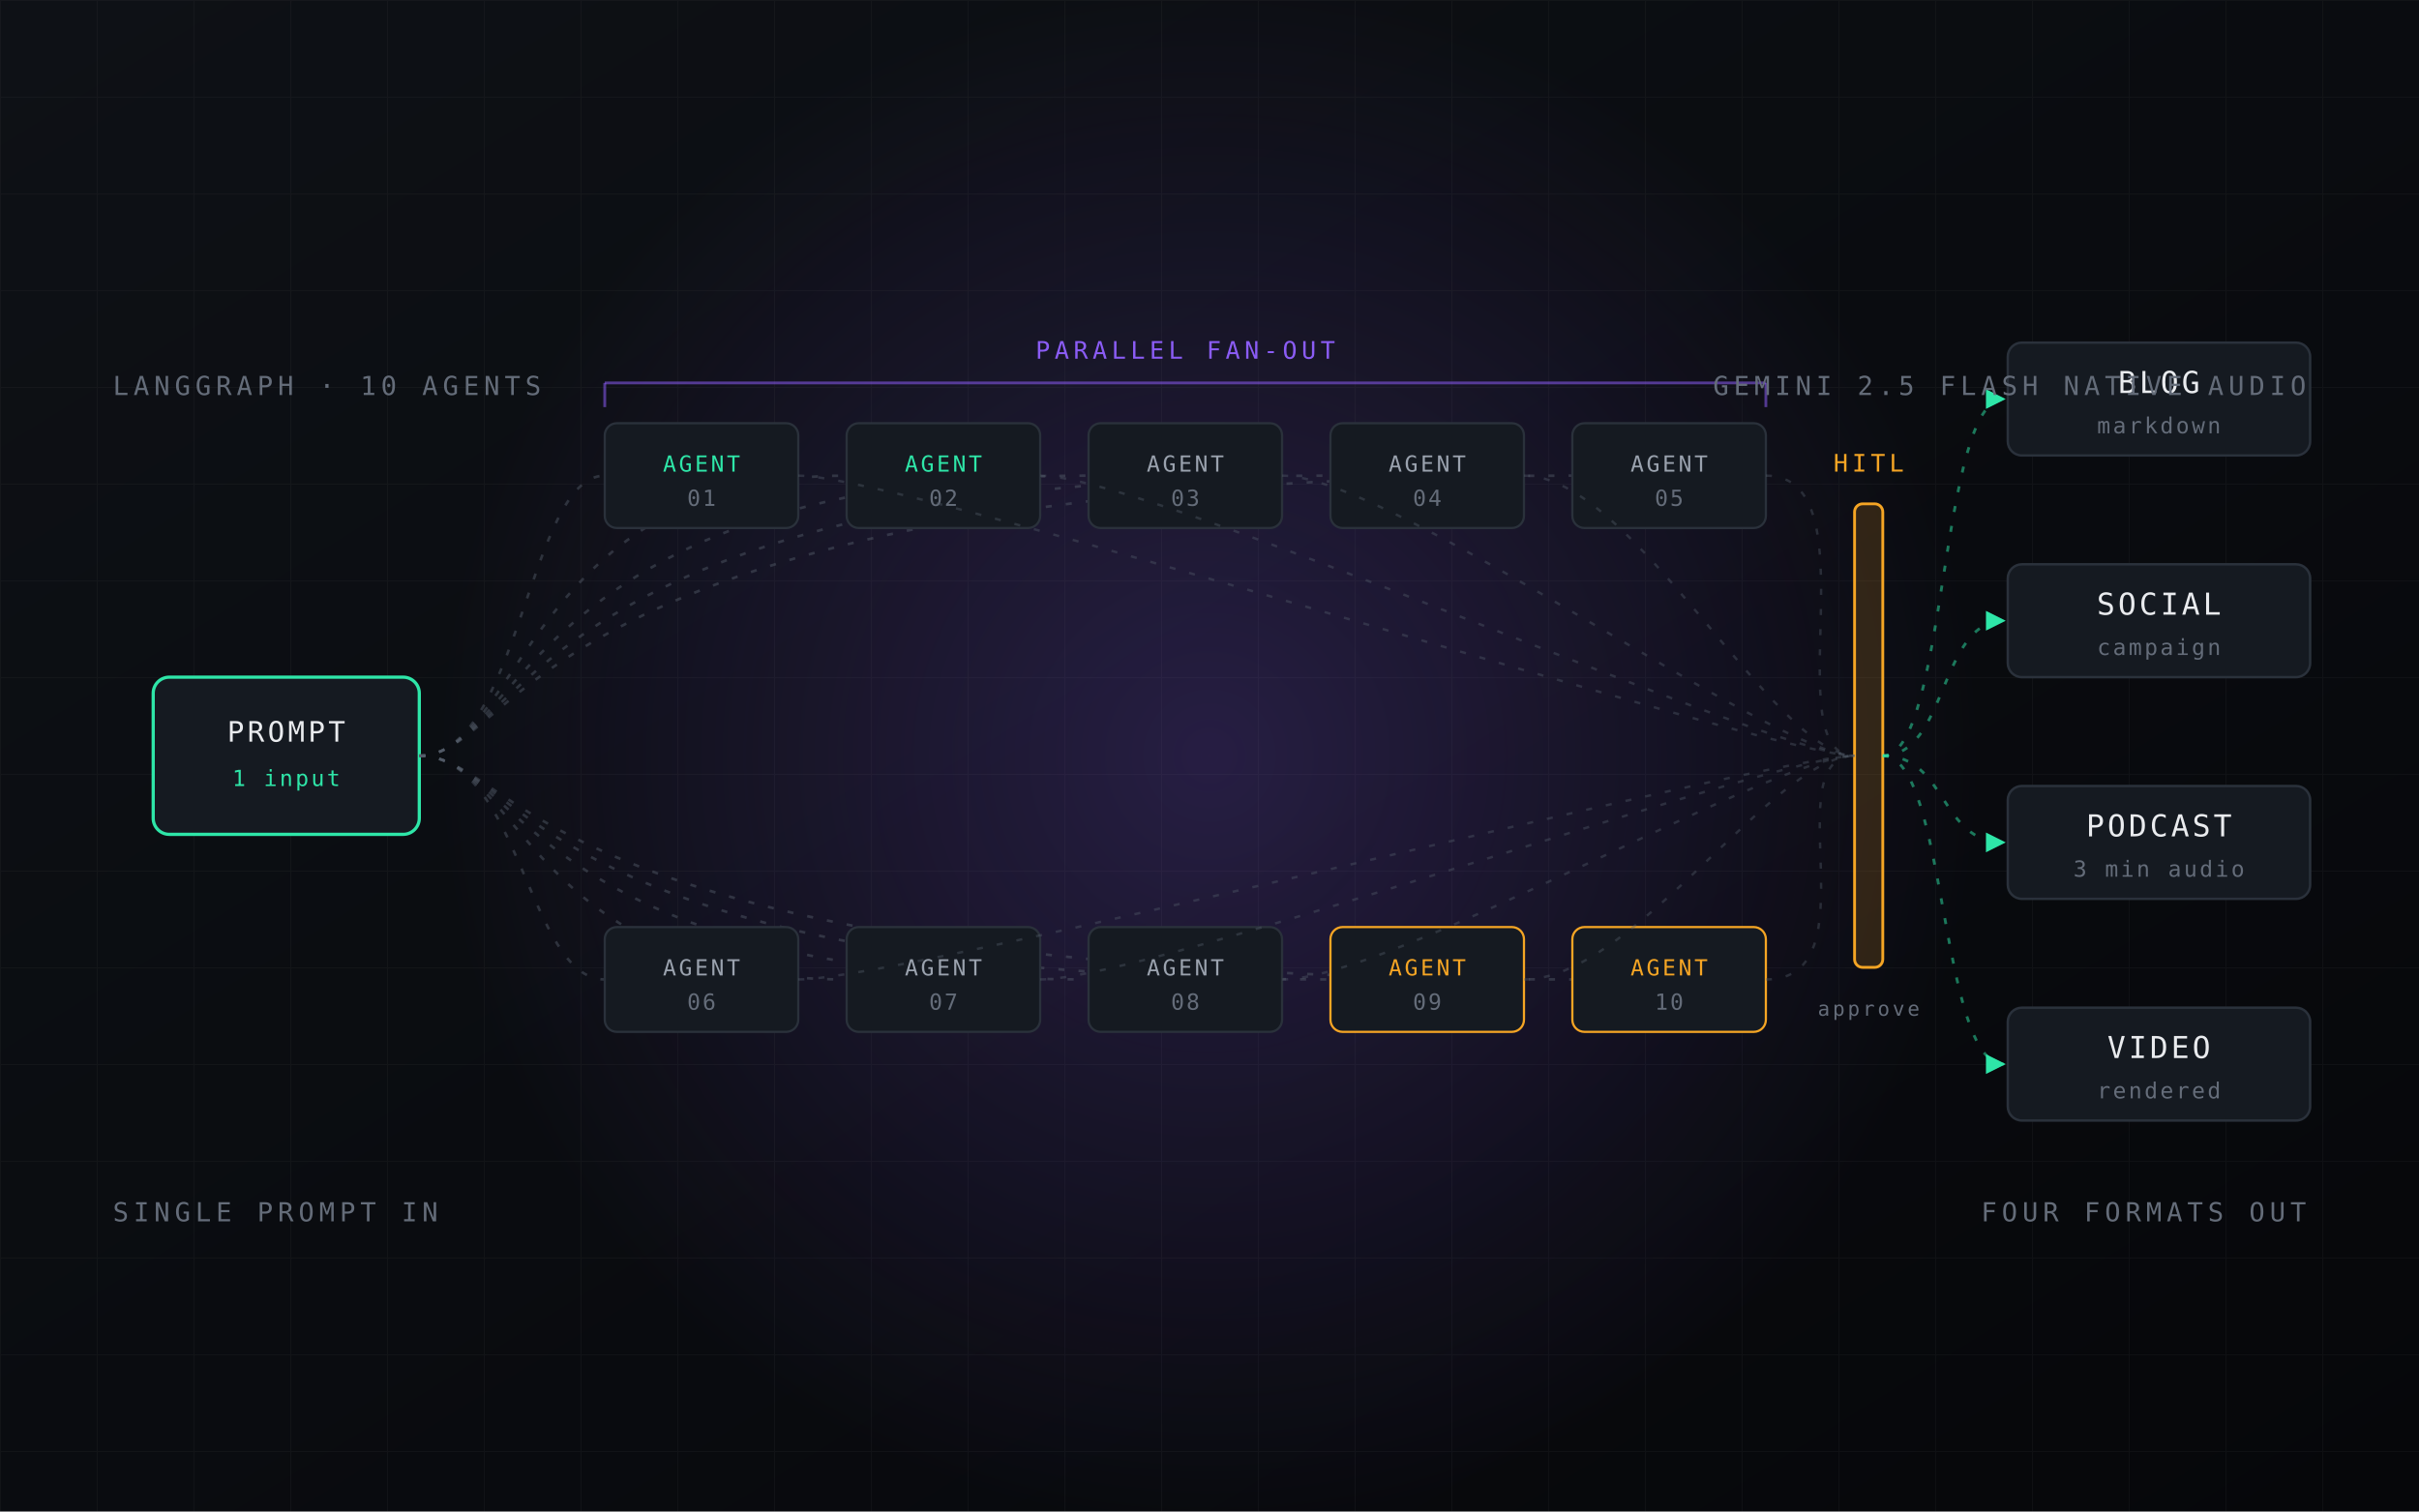
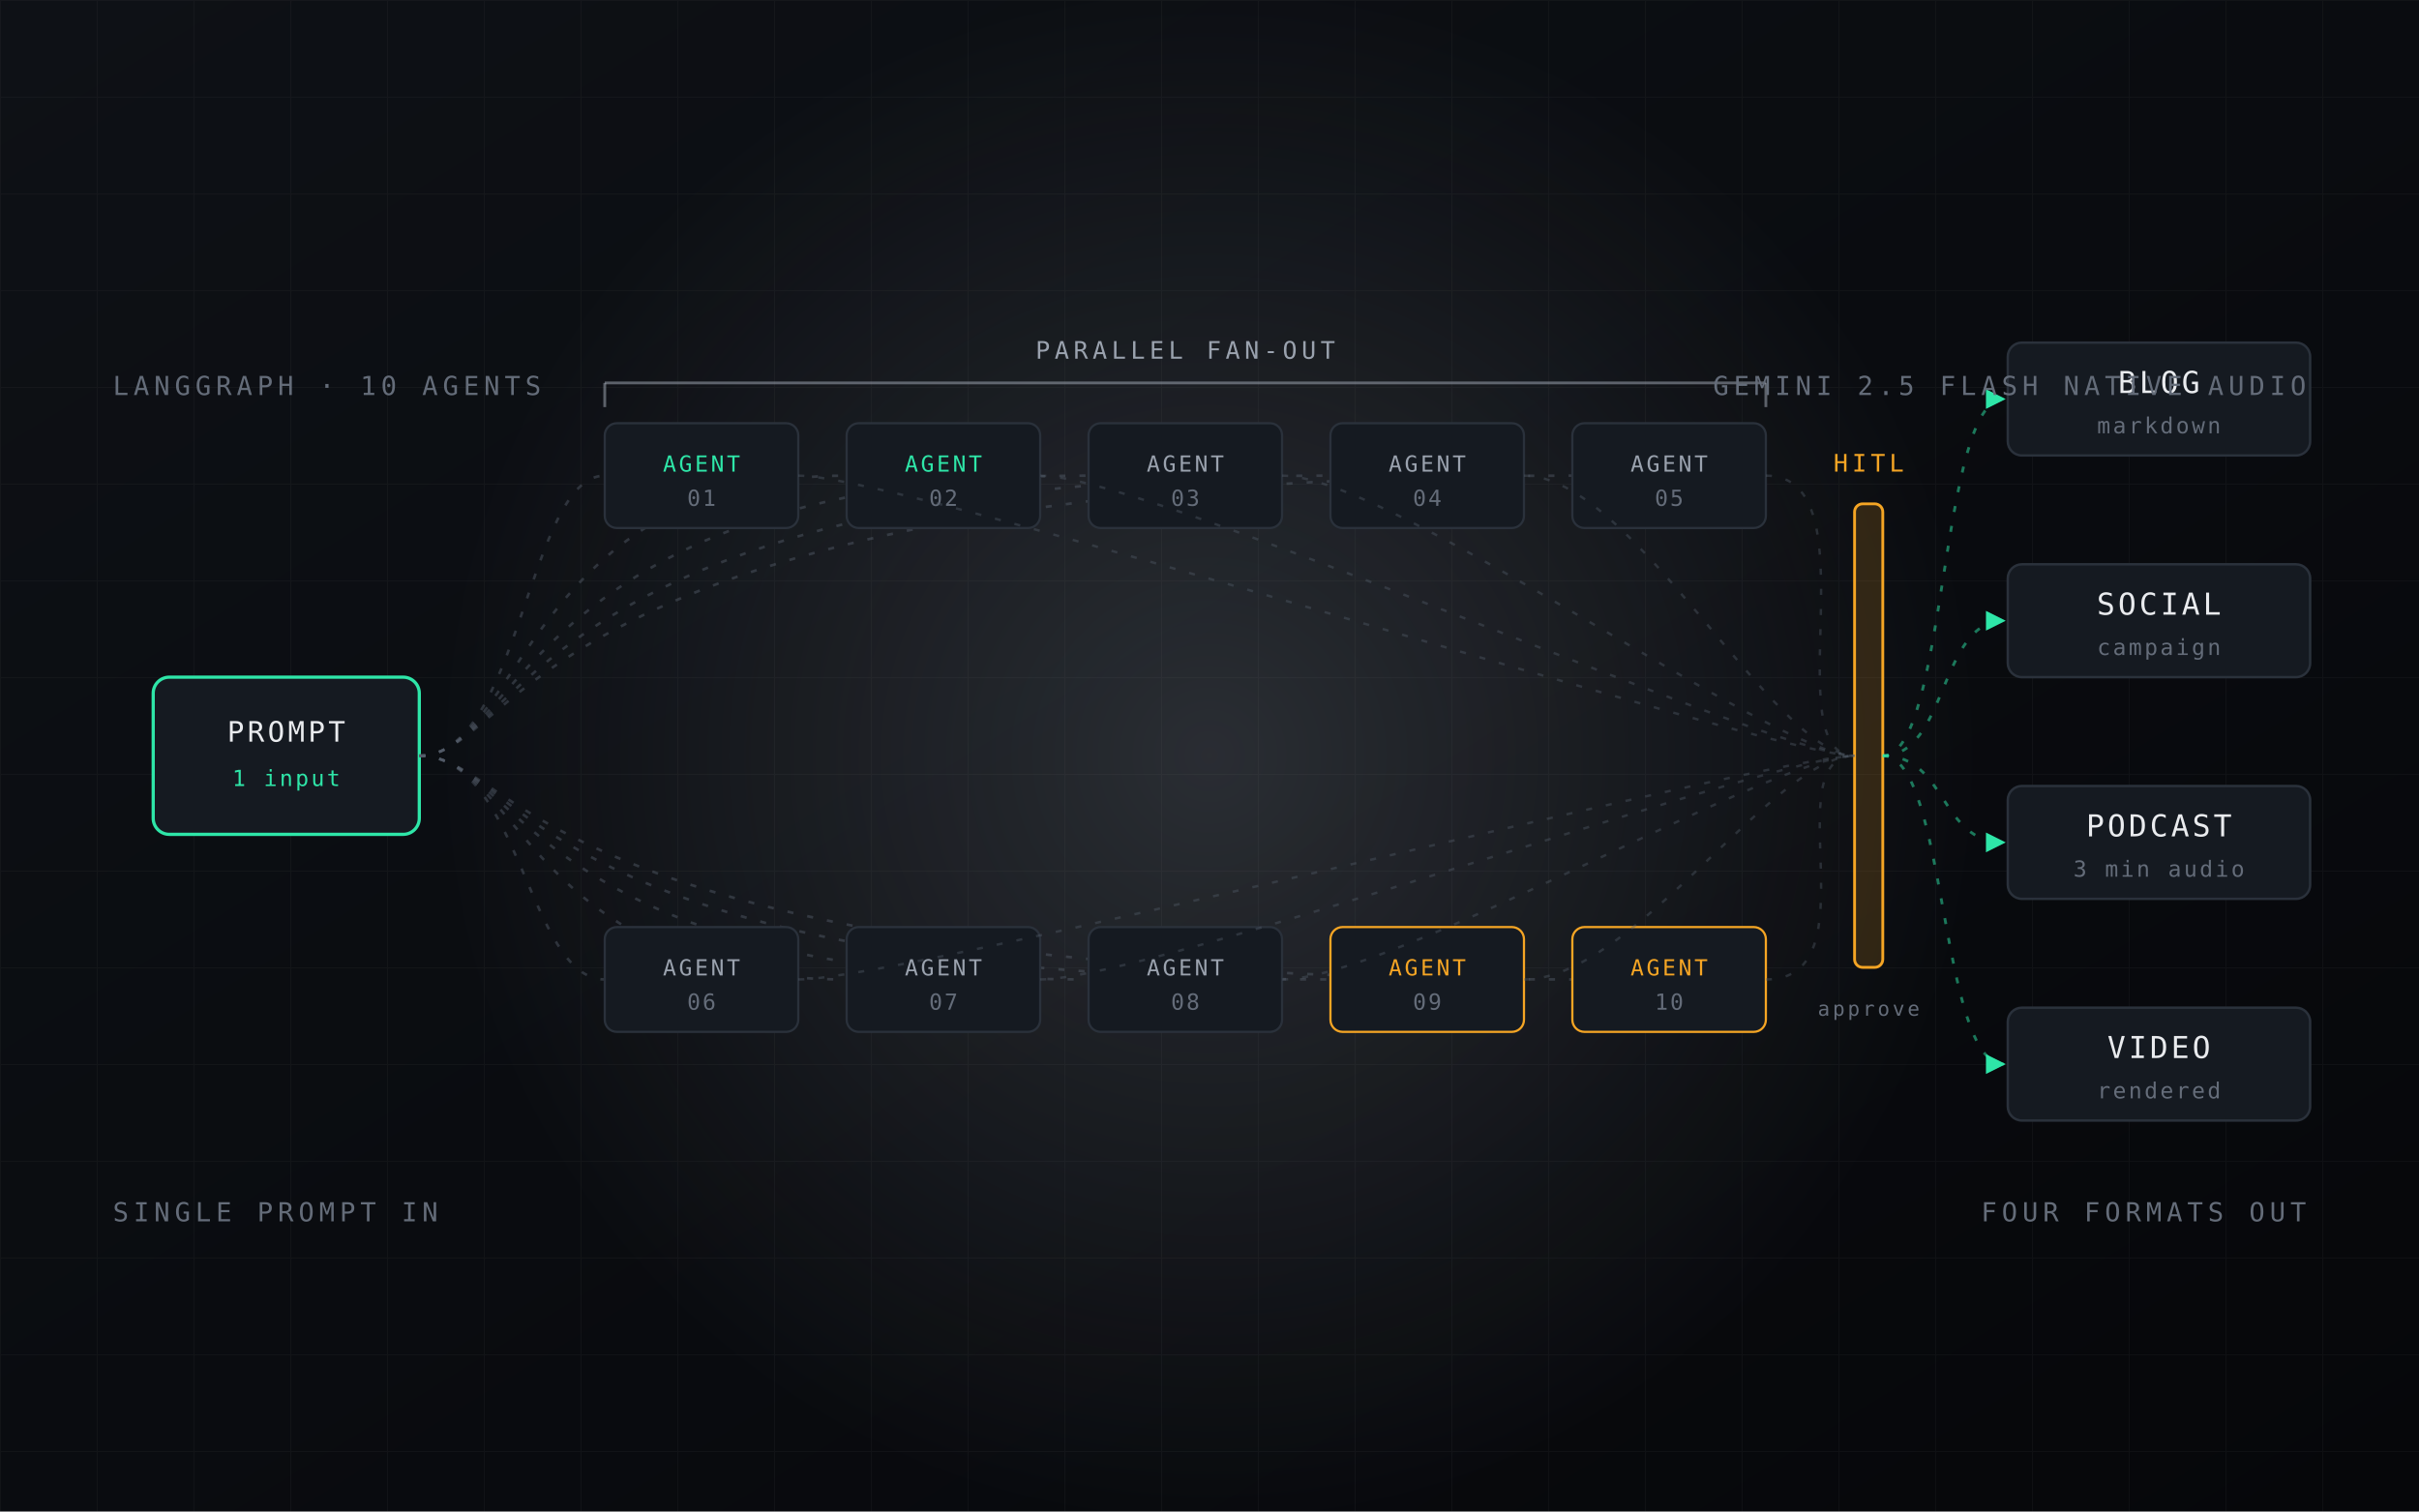
<svg xmlns="http://www.w3.org/2000/svg" viewBox="0 0 1200 750" role="img" aria-label="A single prompt fanning out through ten parallel LangGraph agents, past a human-in-the-loop approval gate, into blog, social, podcast and video outputs">
  <style>
    @keyframes dashflow { to { stroke-dashoffset: -40; } }
    @keyframes pulse { 0%,100% { opacity:.16 } 50% { opacity:.5 } }
    @keyframes blink { 0%,100% { opacity:1 } 50% { opacity:.3 } }
    @keyframes bar { 0%,100% { transform:scaleY(.55) } 50% { transform:scaleY(1) } }
    @keyframes glow { 0%,100% { opacity:.55 } 50% { opacity:1 } }
    @keyframes wk { 0%,100% { opacity:.72 } 50% { opacity:1 } }
    .flow { animation: dashflow 1.5s linear infinite; }
    .flow-slow { animation: dashflow 3s linear infinite; }
    .pulse { animation: pulse 3.6s ease-in-out infinite; }
    .blink { animation: blink 2.2s ease-in-out infinite; }
    .glow { animation: glow 2.8s ease-in-out infinite; }
    .wk { animation: wk 3s ease-in-out infinite; }
    .bar { transform-box: fill-box; transform-origin: center; animation: bar 1.9s ease-in-out infinite; }
    @media (prefers-reduced-motion: reduce) { * { animation: none !important; } }
  </style>
  <defs>
    <linearGradient id="cf-bg" x1="0" y1="0" x2="1" y2="1">
      <stop offset="0" stop-color="#0E1116" />
      <stop offset="1" stop-color="#06070A" />
    </linearGradient>
    <pattern id="cf-grid" width="48" height="48" patternUnits="userSpaceOnUse">
      <path d="M48 0H0V48" fill="none" stroke="#FFFFFF" stroke-opacity=".035" stroke-width="1" />
    </pattern>
    <radialGradient id="cf-glow" cx=".5" cy=".5" r=".5">
-       <stop offset="0" stop-color="#8B5CF6" stop-opacity=".22" />
-       <stop offset="1" stop-color="#8B5CF6" stop-opacity="0" />
+       <stop offset="0" stop-color="#9AA2AE" stop-opacity=".22" />
+       <stop offset="1" stop-color="#9AA2AE" stop-opacity="0" />
    </radialGradient>
    <marker id="cf-ar" viewBox="0 0 10 10" refX="9" refY="5" markerWidth="7" markerHeight="7" orient="auto-start-reverse">
      <path d="M0 0 10 5 0 10z" fill="#565F6C" />
    </marker>
    <marker id="cf-ar-s" viewBox="0 0 10 10" refX="9" refY="5" markerWidth="7" markerHeight="7" orient="auto-start-reverse">
      <path d="M0 0 10 5 0 10z" fill="#2EE6A8" />
    </marker>
  </defs>
  <rect width="1200" height="750" fill="url(#cf-bg)" />
  <rect width="1200" height="750" fill="url(#cf-grid)" />
  <circle cx="600" cy="375" r="380" fill="url(#cf-glow)" />
  <rect x="76" y="336" width="132" height="78" rx="8" fill="#151A21" stroke="#2EE6A8" stroke-width="1.6" />
  <text x="142" y="368" text-anchor="middle" font-family="ui-monospace,'JetBrains Mono',monospace" font-size="14" letter-spacing="1.6" fill="#E9EBEE">PROMPT</text>
  <text x="142" y="390" text-anchor="middle" font-family="ui-monospace,'JetBrains Mono',monospace" font-size="11" letter-spacing="1.2" fill="#2EE6A8">1 input</text>
  <g class="flow-slow" stroke="#565F6C" stroke-opacity=".45" stroke-width="1.3" stroke-dasharray="3 7" fill="none">
    <path d="M208 375 C 258 375, 262 236, 300 236" />
    <path d="M208 375 C 258 375, 262 236, 420 236" />
    <path d="M208 375 C 258 375, 262 236, 540 236" />
    <path d="M208 375 C 258 375, 262 236, 660 236" />
    <path d="M208 375 C 258 375, 262 236, 780 236" />
    <path d="M208 375 C 258 375, 262 486, 300 486" />
    <path d="M208 375 C 258 375, 262 486, 420 486" />
    <path d="M208 375 C 258 375, 262 486, 540 486" />
    <path d="M208 375 C 258 375, 262 486, 660 486" />
    <path d="M208 375 C 258 375, 262 486, 780 486" />
  </g>
  <g class="wk" style="animation-delay:0.4s">
    <rect x="300" y="210" width="96" height="52" rx="6" fill="#151A21" stroke="#2A313B" stroke-width="1.1" />
    <text x="348" y="234" text-anchor="middle" font-family="ui-monospace,'JetBrains Mono',monospace" font-size="11" letter-spacing="1.3" fill="#2EE6A8">AGENT</text>
    <text x="348" y="251" text-anchor="middle" font-family="ui-monospace,'JetBrains Mono',monospace" font-size="11" letter-spacing="1" fill="#646C79">01</text>
  </g>
  <g class="wk" style="animation-delay:0.8s">
    <rect x="420" y="210" width="96" height="52" rx="6" fill="#151A21" stroke="#2A313B" stroke-width="1.1" />
    <text x="468" y="234" text-anchor="middle" font-family="ui-monospace,'JetBrains Mono',monospace" font-size="11" letter-spacing="1.3" fill="#2EE6A8">AGENT</text>
    <text x="468" y="251" text-anchor="middle" font-family="ui-monospace,'JetBrains Mono',monospace" font-size="11" letter-spacing="1" fill="#646C79">02</text>
  </g>
  <g class="wk" style="animation-delay:1.2s">
    <rect x="540" y="210" width="96" height="52" rx="6" fill="#151A21" stroke="#2A313B" stroke-width="1.1" />
    <text x="588" y="234" text-anchor="middle" font-family="ui-monospace,'JetBrains Mono',monospace" font-size="11" letter-spacing="1.3" fill="#9AA2AE">AGENT</text>
    <text x="588" y="251" text-anchor="middle" font-family="ui-monospace,'JetBrains Mono',monospace" font-size="11" letter-spacing="1" fill="#646C79">03</text>
  </g>
  <g class="wk" style="animation-delay:1.6s">
    <rect x="660" y="210" width="96" height="52" rx="6" fill="#151A21" stroke="#2A313B" stroke-width="1.1" />
    <text x="708" y="234" text-anchor="middle" font-family="ui-monospace,'JetBrains Mono',monospace" font-size="11" letter-spacing="1.3" fill="#9AA2AE">AGENT</text>
    <text x="708" y="251" text-anchor="middle" font-family="ui-monospace,'JetBrains Mono',monospace" font-size="11" letter-spacing="1" fill="#646C79">04</text>
  </g>
  <g class="wk" style="animation-delay:0.0s">
    <rect x="780" y="210" width="96" height="52" rx="6" fill="#151A21" stroke="#2A313B" stroke-width="1.1" />
    <text x="828" y="234" text-anchor="middle" font-family="ui-monospace,'JetBrains Mono',monospace" font-size="11" letter-spacing="1.3" fill="#9AA2AE">AGENT</text>
    <text x="828" y="251" text-anchor="middle" font-family="ui-monospace,'JetBrains Mono',monospace" font-size="11" letter-spacing="1" fill="#646C79">05</text>
  </g>
  <g class="wk" style="animation-delay:0.4s">
    <rect x="300" y="460" width="96" height="52" rx="6" fill="#151A21" stroke="#2A313B" stroke-width="1.1" />
    <text x="348" y="484" text-anchor="middle" font-family="ui-monospace,'JetBrains Mono',monospace" font-size="11" letter-spacing="1.3" fill="#9AA2AE">AGENT</text>
    <text x="348" y="501" text-anchor="middle" font-family="ui-monospace,'JetBrains Mono',monospace" font-size="11" letter-spacing="1" fill="#646C79">06</text>
  </g>
  <g class="wk" style="animation-delay:0.8s">
    <rect x="420" y="460" width="96" height="52" rx="6" fill="#151A21" stroke="#2A313B" stroke-width="1.1" />
    <text x="468" y="484" text-anchor="middle" font-family="ui-monospace,'JetBrains Mono',monospace" font-size="11" letter-spacing="1.3" fill="#9AA2AE">AGENT</text>
    <text x="468" y="501" text-anchor="middle" font-family="ui-monospace,'JetBrains Mono',monospace" font-size="11" letter-spacing="1" fill="#646C79">07</text>
  </g>
  <g class="wk" style="animation-delay:1.2s">
    <rect x="540" y="460" width="96" height="52" rx="6" fill="#151A21" stroke="#2A313B" stroke-width="1.1" />
    <text x="588" y="484" text-anchor="middle" font-family="ui-monospace,'JetBrains Mono',monospace" font-size="11" letter-spacing="1.3" fill="#9AA2AE">AGENT</text>
    <text x="588" y="501" text-anchor="middle" font-family="ui-monospace,'JetBrains Mono',monospace" font-size="11" letter-spacing="1" fill="#646C79">08</text>
  </g>
  <g class="wk" style="animation-delay:1.6s">
    <rect x="660" y="460" width="96" height="52" rx="6" fill="#151A21" stroke="#F5A524" stroke-width="1.1" />
    <text x="708" y="484" text-anchor="middle" font-family="ui-monospace,'JetBrains Mono',monospace" font-size="11" letter-spacing="1.3" fill="#F5A524">AGENT</text>
    <text x="708" y="501" text-anchor="middle" font-family="ui-monospace,'JetBrains Mono',monospace" font-size="11" letter-spacing="1" fill="#646C79">09</text>
  </g>
  <g class="wk" style="animation-delay:0.0s">
    <rect x="780" y="460" width="96" height="52" rx="6" fill="#151A21" stroke="#F5A524" stroke-width="1.1" />
    <text x="828" y="484" text-anchor="middle" font-family="ui-monospace,'JetBrains Mono',monospace" font-size="11" letter-spacing="1.3" fill="#F5A524">AGENT</text>
    <text x="828" y="501" text-anchor="middle" font-family="ui-monospace,'JetBrains Mono',monospace" font-size="11" letter-spacing="1" fill="#646C79">10</text>
  </g>
-   <path class="glow" d="M300 190 H 876" stroke="#8B5CF6" stroke-opacity=".55" stroke-width="1.4" fill="none" />
-   <path d="M300 190 v 12 M876 190 v 12" stroke="#8B5CF6" stroke-opacity=".55" stroke-width="1.4" fill="none" />
-   <text x="588" y="178" text-anchor="middle" font-family="ui-monospace,'JetBrains Mono',monospace" font-size="12" letter-spacing="2.2" fill="#8B5CF6">PARALLEL FAN-OUT</text>
+   <path class="glow" d="M300 190 H 876" stroke="#9AA2AE" stroke-opacity=".55" stroke-width="1.4" fill="none" />
+   <path d="M300 190 v 12 M876 190 v 12" stroke="#9AA2AE" stroke-opacity=".55" stroke-width="1.4" fill="none" />
+   <text x="588" y="178" text-anchor="middle" font-family="ui-monospace,'JetBrains Mono',monospace" font-size="12" letter-spacing="2.2" fill="#9AA2AE">PARALLEL FAN-OUT</text>
  <rect class="blink" x="920" y="250" width="14" height="230" rx="4" fill="#F5A524" fill-opacity=".16" stroke="#F5A524" stroke-width="1.4" />
  <text x="927" y="234" text-anchor="middle" font-family="ui-monospace,'JetBrains Mono',monospace" font-size="12" letter-spacing="2" fill="#F5A524">HITL</text>
  <text x="927" y="504" text-anchor="middle" font-family="ui-monospace,'JetBrains Mono',monospace" font-size="10" letter-spacing="1.4" fill="#646C79">approve</text>
  <g class="flow-slow" stroke="#565F6C" stroke-opacity=".38" stroke-width="1.2" stroke-dasharray="3 7" fill="none">
    <path d="M396 236 C 450 236, 880 375, 920 375" />
    <path d="M516 236 C 570 236, 880 375, 920 375" />
    <path d="M636 236 C 690 236, 880 375, 920 375" />
    <path d="M756 236 C 810 236, 880 375, 920 375" />
    <path d="M876 236 C 930 236, 880 375, 920 375" />
    <path d="M396 486 C 450 486, 880 375, 920 375" />
    <path d="M516 486 C 570 486, 880 375, 920 375" />
    <path d="M636 486 C 690 486, 880 375, 920 375" />
    <path d="M756 486 C 810 486, 880 375, 920 375" />
    <path d="M876 486 C 930 486, 880 375, 920 375" />
  </g>
  <g class="flow" stroke="#2EE6A8" stroke-opacity=".5" stroke-width="1.4" fill="none" stroke-dasharray="3 7" marker-end="url(#cf-ar-s)">
    <path d="M934 375 C 966 375, 962 198, 994 198" />
    <path d="M934 375 C 966 375, 962 308, 994 308" />
    <path d="M934 375 C 966 375, 962 418, 994 418" />
    <path d="M934 375 C 966 375, 962 528, 994 528" />
  </g>
  <g class="wk" style="animation-delay:0.0s">
    <rect x="996" y="170" width="150" height="56" rx="7" fill="#151A21" stroke="#2A313B" stroke-width="1.2" />
    <text x="1071.0" y="195.0" text-anchor="middle" font-family="ui-monospace,'JetBrains Mono',monospace" font-size="15" letter-spacing="1.5" fill="#E9EBEE">BLOG</text>
    <text x="1071.0" y="215.0" text-anchor="middle" font-family="ui-monospace,'JetBrains Mono',monospace" font-size="11" letter-spacing="1.2" fill="#646C79">markdown</text>
  </g>
  <g class="wk" style="animation-delay:0.5s">
    <rect x="996" y="280" width="150" height="56" rx="7" fill="#151A21" stroke="#2A313B" stroke-width="1.2" />
    <text x="1071.0" y="305.0" text-anchor="middle" font-family="ui-monospace,'JetBrains Mono',monospace" font-size="15" letter-spacing="1.5" fill="#E9EBEE">SOCIAL</text>
    <text x="1071.0" y="325.0" text-anchor="middle" font-family="ui-monospace,'JetBrains Mono',monospace" font-size="11" letter-spacing="1.2" fill="#646C79">campaign</text>
  </g>
  <g class="wk" style="animation-delay:1.0s">
    <rect x="996" y="390" width="150" height="56" rx="7" fill="#151A21" stroke="#2A313B" stroke-width="1.2" />
    <text x="1071.0" y="415.0" text-anchor="middle" font-family="ui-monospace,'JetBrains Mono',monospace" font-size="15" letter-spacing="1.5" fill="#E9EBEE">PODCAST</text>
    <text x="1071.0" y="435.0" text-anchor="middle" font-family="ui-monospace,'JetBrains Mono',monospace" font-size="11" letter-spacing="1.2" fill="#646C79">3 min audio</text>
  </g>
  <g class="wk" style="animation-delay:1.5s">
    <rect x="996" y="500" width="150" height="56" rx="7" fill="#151A21" stroke="#2A313B" stroke-width="1.2" />
    <text x="1071.0" y="525.0" text-anchor="middle" font-family="ui-monospace,'JetBrains Mono',monospace" font-size="15" letter-spacing="1.5" fill="#E9EBEE">VIDEO</text>
    <text x="1071.0" y="545.0" text-anchor="middle" font-family="ui-monospace,'JetBrains Mono',monospace" font-size="11" letter-spacing="1.2" fill="#646C79">rendered</text>
  </g>
  <g font-family="ui-monospace,'JetBrains Mono',monospace" font-size="13" letter-spacing="2.4" fill="#646C79">
    <text x="56" y="196">LANGGRAPH · 10 AGENTS</text>
    <text x="1144" y="196" text-anchor="end">GEMINI 2.5 FLASH NATIVE AUDIO</text>
    <text x="56" y="606">SINGLE PROMPT IN</text>
    <text x="1144" y="606" text-anchor="end">FOUR FORMATS OUT</text>
  </g>
</svg>
